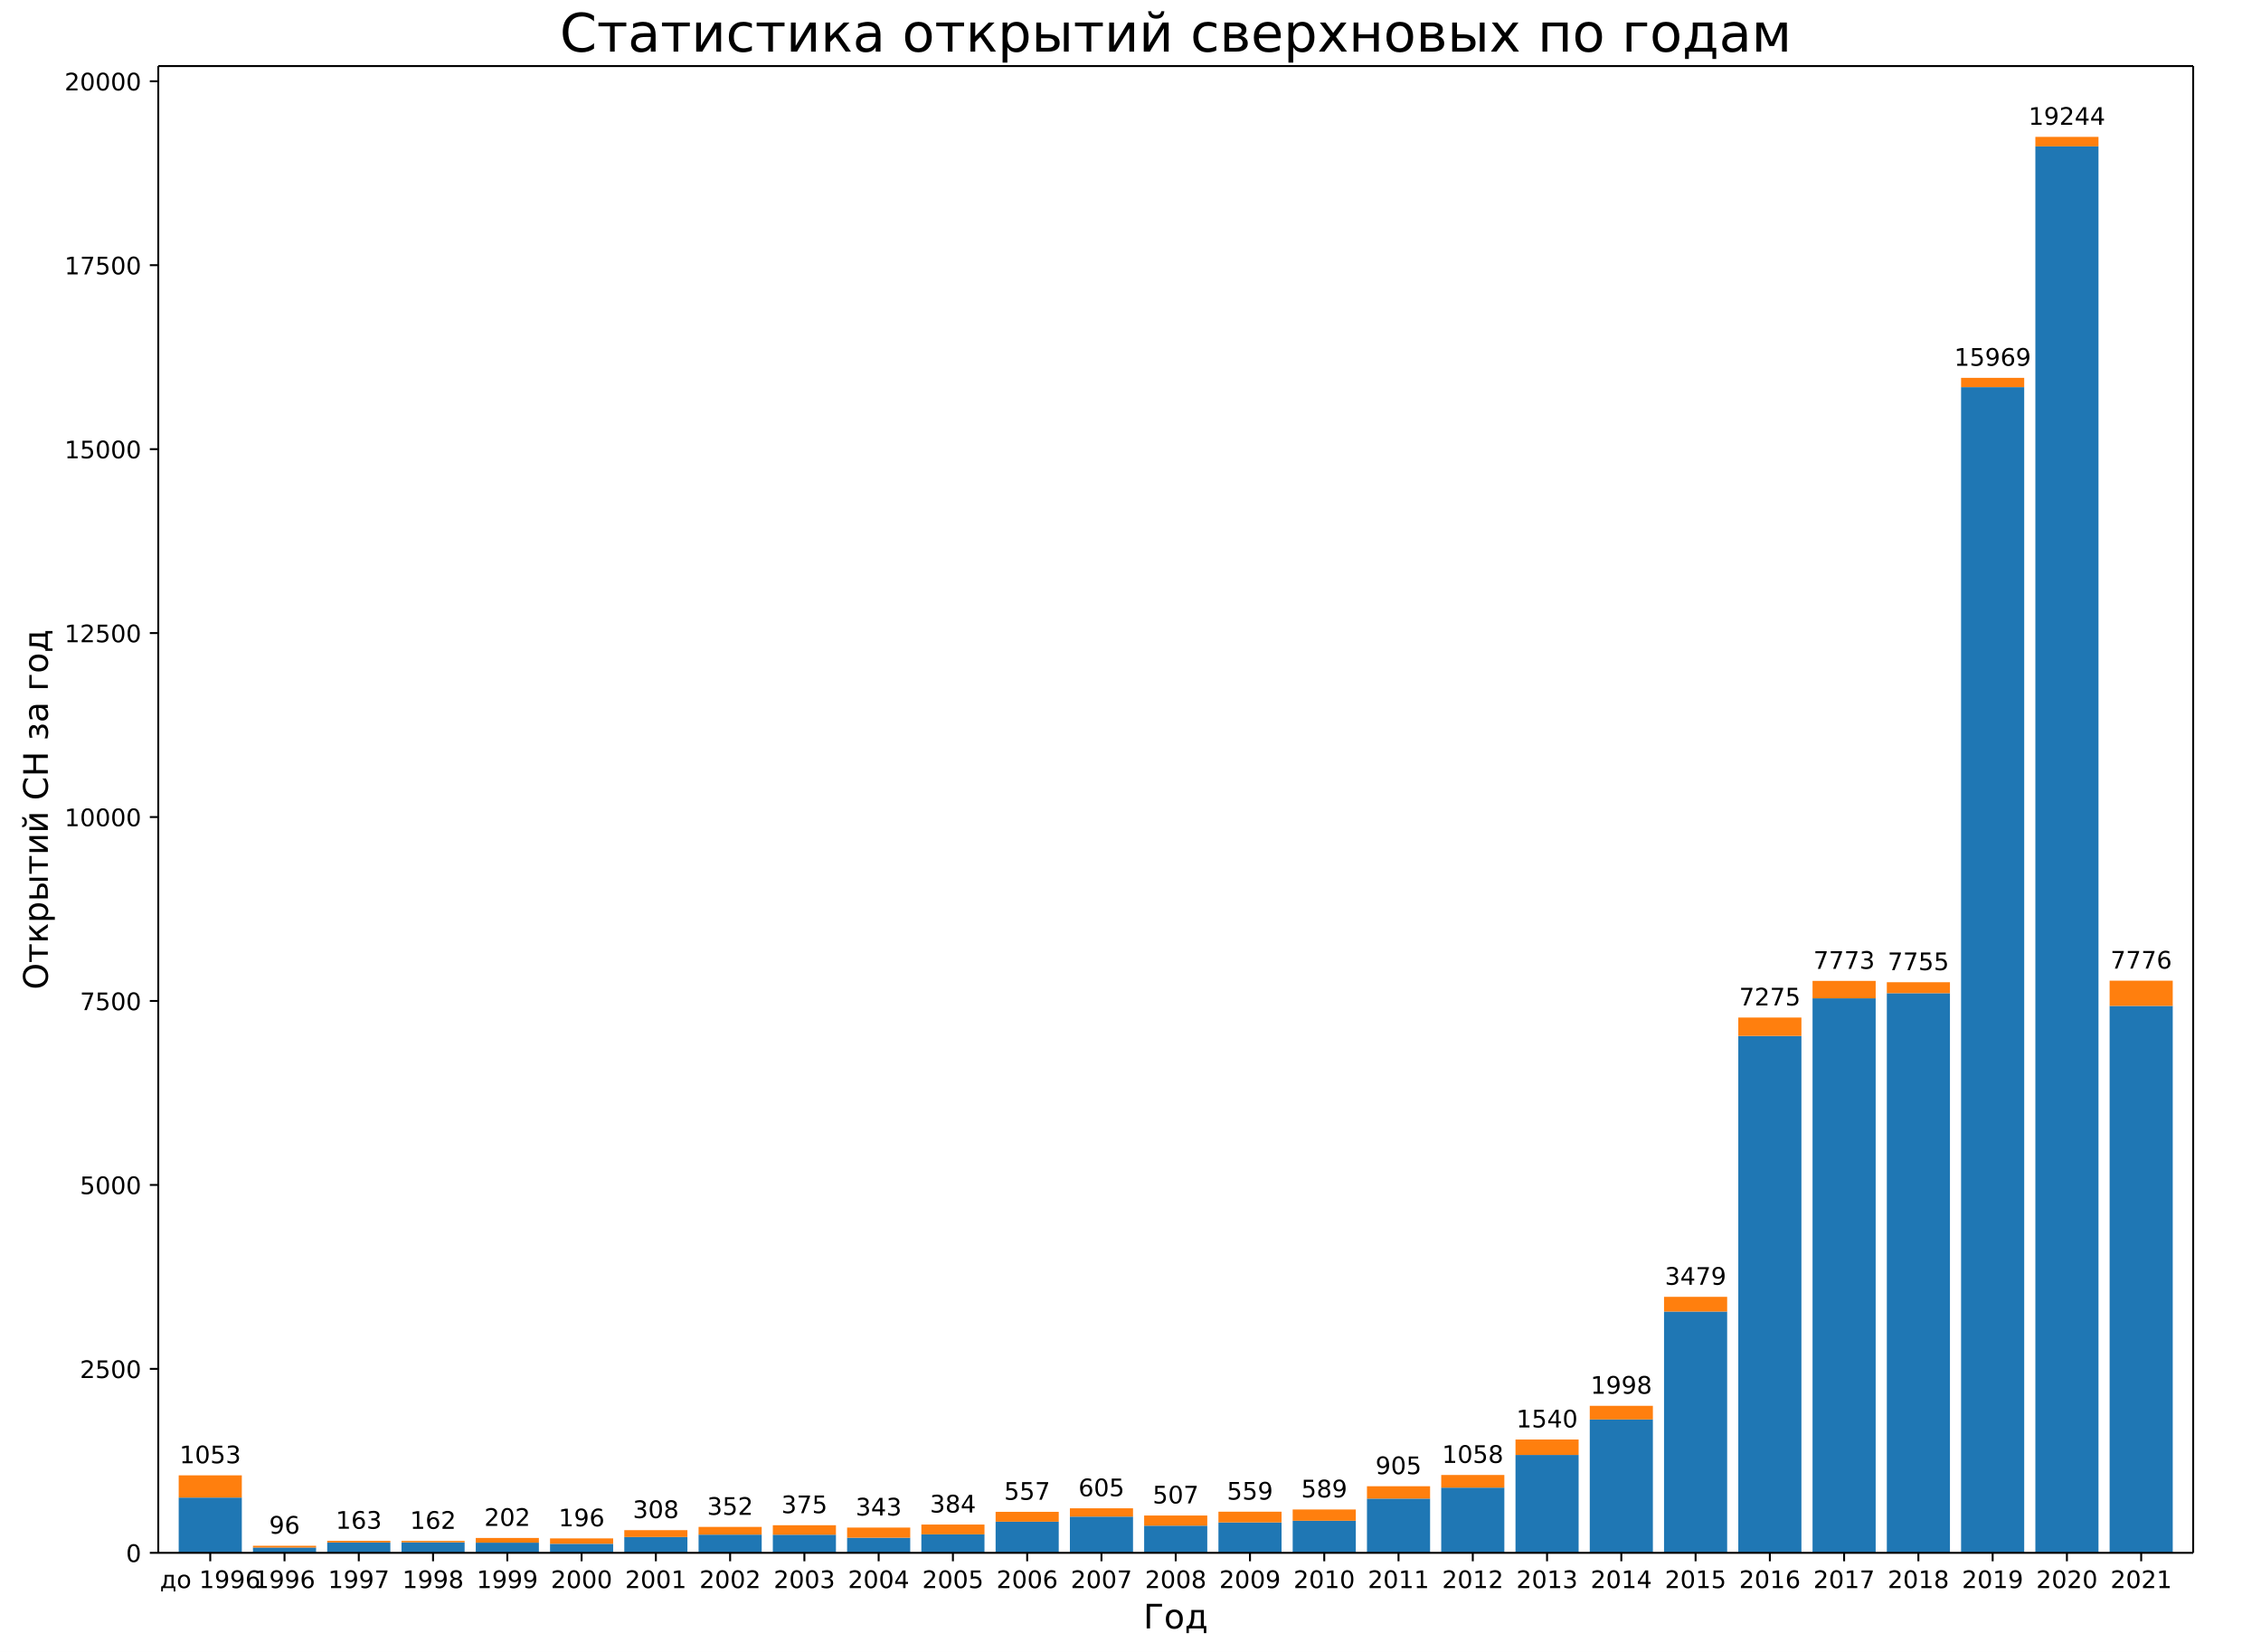
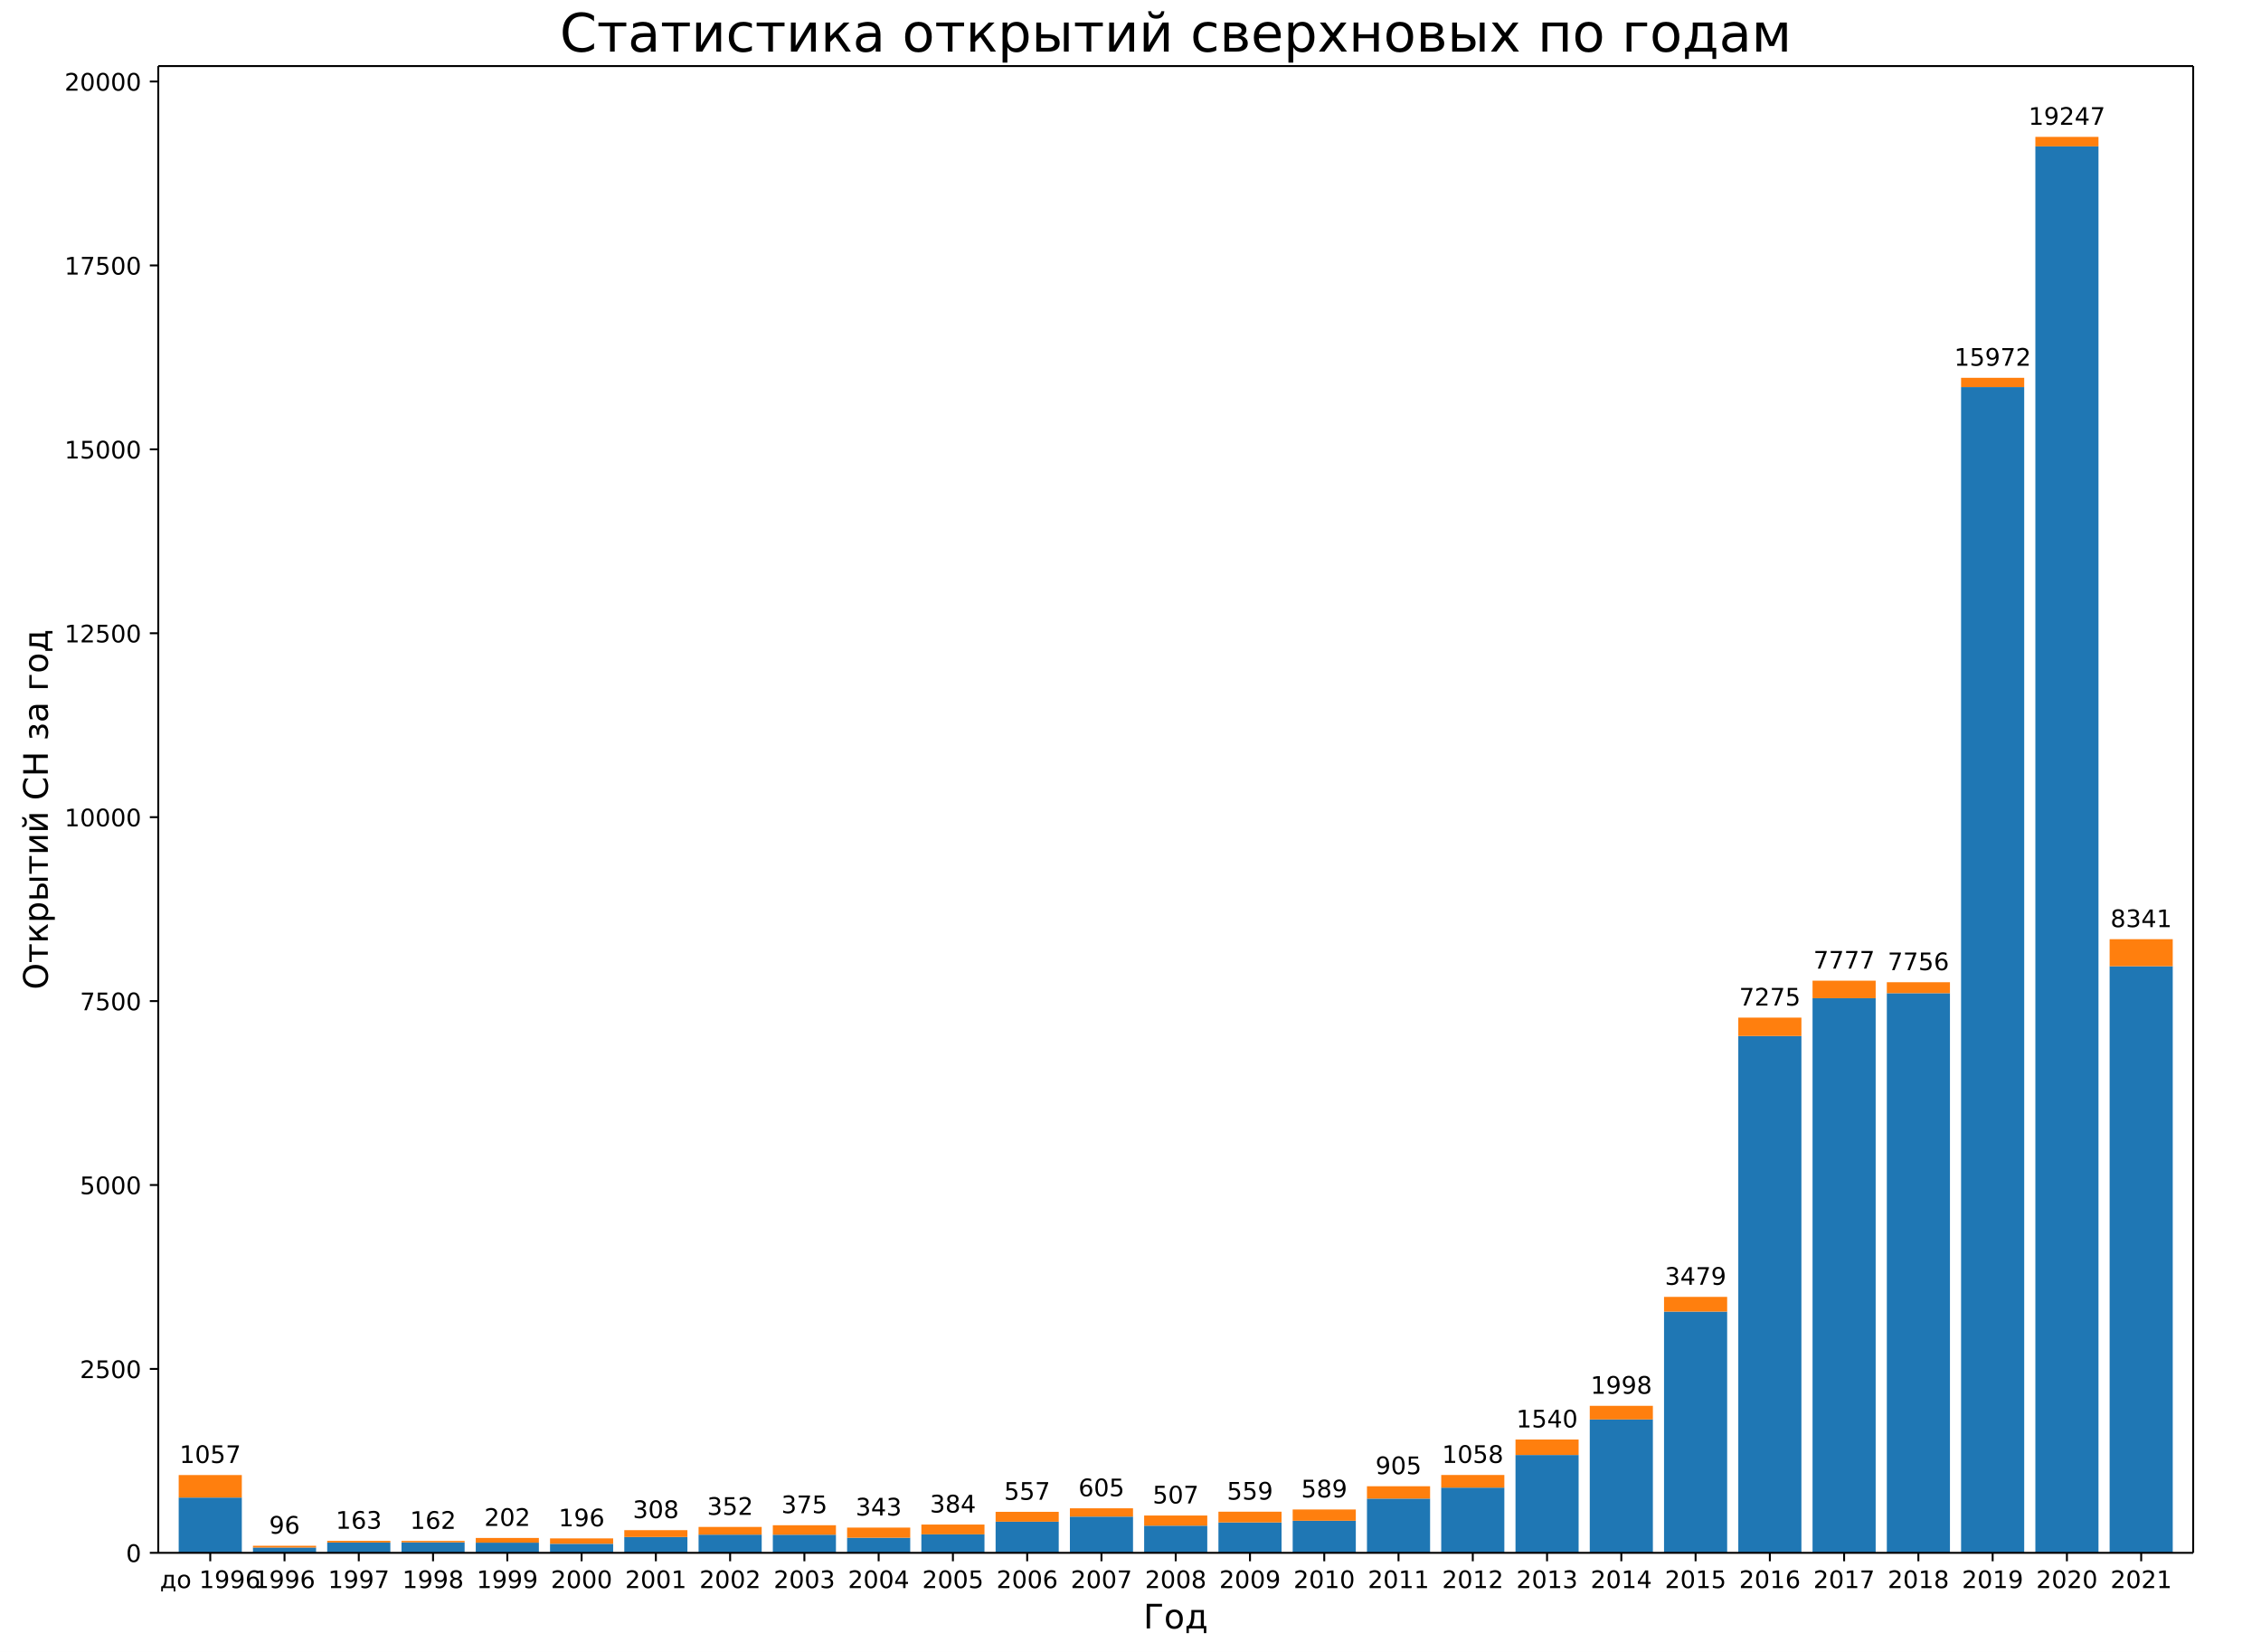
<svg xmlns="http://www.w3.org/2000/svg" xmlns:xlink="http://www.w3.org/1999/xlink" width="936pt" height="684pt" version="1.1" viewBox="0 0 936 684">
  <defs>
    <style type="text/css">*{stroke-linecap:butt;stroke-linejoin:round;}</style>
  </defs>
  <path d="m0 684h936v-684h-936z" fill="#fff" />
  <path d="m65.52 642.96h842.4v-615.6h-842.4z" fill="#fff" />
-   <path d="m73.975 642.96h26.133v-22.88h-26.133z" clip-path="url(#a)" fill="#1f77b4" />
+   <path d="m73.975 642.96h26.133v-22.876h-26.133z" clip-path="url(#a)" fill="#1f77b4" />
  <path d="m104.72 642.96h26.133v-2.193h-26.133z" clip-path="url(#a)" fill="#1f77b4" />
  <path d="m135.46 642.96h26.133v-4.265h-26.133z" clip-path="url(#a)" fill="#1f77b4" />
-   <path d="m166.21 642.96h26.133v-4.326h-26.133z" clip-path="url(#a)" fill="#1f77b4" />
+   <path d="m166.21 642.96h26.133v-4.325h-26.133z" clip-path="url(#a)" fill="#1f77b4" />
  <path d="m196.95 642.96h26.133v-4.204h-26.133z" clip-path="url(#a)" fill="#1f77b4" />
  <path d="m227.7 642.96h26.133v-3.747h-26.133z" clip-path="url(#a)" fill="#1f77b4" />
-   <path d="m258.44 642.96h26.133v-6.55h-26.133z" clip-path="url(#a)" fill="#1f77b4" />
-   <path d="m289.19 642.96h26.133v-7.525h-26.133z" clip-path="url(#a)" fill="#1f77b4" />
-   <path d="m319.93 642.96h26.133v-7.495h-26.133z" clip-path="url(#a)" fill="#1f77b4" />
+   <path d="m258.44 642.96h26.133v-6.549h-26.133z" clip-path="url(#a)" fill="#1f77b4" />
+   <path d="m289.19 642.96h26.133v-7.524h-26.133z" clip-path="url(#a)" fill="#1f77b4" />
+   <path d="m319.93 642.96h26.133v-7.493h-26.133z" clip-path="url(#a)" fill="#1f77b4" />
  <path d="m350.68 642.96h26.133v-6.245h-26.133z" clip-path="url(#a)" fill="#1f77b4" />
-   <path d="m381.42 642.96h26.133v-7.647h-26.133z" clip-path="url(#a)" fill="#1f77b4" />
-   <path d="m412.16 642.96h26.133v-12.887h-26.133z" clip-path="url(#a)" fill="#1f77b4" />
-   <path d="m442.91 642.96h26.133v-14.989h-26.133z" clip-path="url(#a)" fill="#1f77b4" />
-   <path d="m473.65 642.96h26.133v-11.242h-26.133z" clip-path="url(#a)" fill="#1f77b4" />
-   <path d="m504.4 642.96h26.133v-12.582h-26.133z" clip-path="url(#a)" fill="#1f77b4" />
-   <path d="m535.14 642.96h26.133v-13.283h-26.133z" clip-path="url(#a)" fill="#1f77b4" />
-   <path d="m565.89 642.96h26.133v-22.453h-26.133z" clip-path="url(#a)" fill="#1f77b4" />
-   <path d="m596.63 642.96h26.133v-26.993h-26.133z" clip-path="url(#a)" fill="#1f77b4" />
-   <path d="m627.38 642.96h26.133v-40.52h-26.133z" clip-path="url(#a)" fill="#1f77b4" />
-   <path d="m658.12 642.96h26.133v-55.235h-26.133z" clip-path="url(#a)" fill="#1f77b4" />
-   <path d="m688.87 642.96h26.133v-99.898h-26.133z" clip-path="url(#a)" fill="#1f77b4" />
-   <path d="m719.61 642.96h26.133v-214.02h-26.133z" clip-path="url(#a)" fill="#1f77b4" />
-   <path d="m750.35 642.96h26.133v-229.59h-26.133z" clip-path="url(#a)" fill="#1f77b4" />
+   <path d="m381.42 642.96h26.133v-7.646h-26.133z" clip-path="url(#a)" fill="#1f77b4" />
+   <path d="m412.16 642.96h26.133v-12.885h-26.133z" clip-path="url(#a)" fill="#1f77b4" />
+   <path d="m442.91 642.96h26.133v-14.987h-26.133z" clip-path="url(#a)" fill="#1f77b4" />
+   <path d="m473.65 642.96h26.133v-11.24h-26.133z" clip-path="url(#a)" fill="#1f77b4" />
+   <path d="m504.4 642.96h26.133v-12.58h-26.133z" clip-path="url(#a)" fill="#1f77b4" />
+   <path d="m535.14 642.96h26.133v-13.281h-26.133z" clip-path="url(#a)" fill="#1f77b4" />
+   <path d="m565.89 642.96h26.133v-22.45h-26.133z" clip-path="url(#a)" fill="#1f77b4" />
+   <path d="m596.63 642.96h26.133v-26.989h-26.133z" clip-path="url(#a)" fill="#1f77b4" />
+   <path d="m627.38 642.96h26.133v-40.513h-26.133z" clip-path="url(#a)" fill="#1f77b4" />
+   <path d="m658.12 642.96h26.133v-55.226h-26.133z" clip-path="url(#a)" fill="#1f77b4" />
+   <path d="m688.87 642.96h26.133v-99.882h-26.133z" clip-path="url(#a)" fill="#1f77b4" />
+   <path d="m719.61 642.96h26.133v-213.99h-26.133z" clip-path="url(#a)" fill="#1f77b4" />
+   <path d="m750.35 642.96h26.133v-229.65h-26.133z" clip-path="url(#a)" fill="#1f77b4" />
  <path d="m781.1 642.96h26.133v-231.72h-26.133z" clip-path="url(#a)" fill="#1f77b4" />
-   <path d="m811.84 642.96h26.133v-482.67h-26.133z" clip-path="url(#a)" fill="#1f77b4" />
+   <path d="m811.84 642.96h26.133v-482.69h-26.133z" clip-path="url(#a)" fill="#1f77b4" />
  <path d="m842.59 642.96h26.133v-582.36h-26.133z" clip-path="url(#a)" fill="#1f77b4" />
-   <path d="m873.33 642.96h26.133v-226.45h-26.133z" clip-path="url(#a)" fill="#1f77b4" />
-   <path d="m73.975 620.08h26.133v-9.201h-26.133z" clip-path="url(#a)" fill="#ff7f0e" />
+   <path d="m873.33 642.96h26.133v-242.87h-26.133z" clip-path="url(#a)" fill="#1f77b4" />
+   <path d="m73.975 620.08h26.133v-9.321h-26.133z" clip-path="url(#a)" fill="#ff7f0e" />
  <path d="m104.72 640.77h26.133v-0.731h-26.133z" clip-path="url(#a)" fill="#ff7f0e" />
-   <path d="m135.46 638.69h26.133v-0.701h-26.133z" clip-path="url(#a)" fill="#ff7f0e" />
+   <path d="m135.46 638.7h26.133v-0.701h-26.133z" clip-path="url(#a)" fill="#ff7f0e" />
  <path d="m166.21 638.63h26.133v-0.609h-26.133z" clip-path="url(#a)" fill="#ff7f0e" />
  <path d="m196.95 638.76h26.133v-1.95h-26.133z" clip-path="url(#a)" fill="#ff7f0e" />
  <path d="m227.7 639.21h26.133v-2.224h-26.133z" clip-path="url(#a)" fill="#ff7f0e" />
  <path d="m258.44 636.41h26.133v-2.833h-26.133z" clip-path="url(#a)" fill="#ff7f0e" />
-   <path d="m289.19 635.43h26.133v-3.199h-26.133z" clip-path="url(#a)" fill="#ff7f0e" />
-   <path d="m319.93 635.47h26.133v-3.93h-26.133z" clip-path="url(#a)" fill="#ff7f0e" />
-   <path d="m350.68 636.71h26.133v-4.204h-26.133z" clip-path="url(#a)" fill="#ff7f0e" />
-   <path d="m381.42 635.31h26.133v-4.052h-26.133z" clip-path="url(#a)" fill="#ff7f0e" />
+   <path d="m289.19 635.44h26.133v-3.198h-26.133z" clip-path="url(#a)" fill="#ff7f0e" />
+   <path d="m319.93 635.47h26.133v-3.929h-26.133z" clip-path="url(#a)" fill="#ff7f0e" />
+   <path d="m350.68 636.72h26.133v-4.204h-26.133z" clip-path="url(#a)" fill="#ff7f0e" />
+   <path d="m381.42 635.31h26.133v-4.051h-26.133z" clip-path="url(#a)" fill="#ff7f0e" />
  <path d="m412.16 630.07h26.133v-4.082h-26.133z" clip-path="url(#a)" fill="#ff7f0e" />
-   <path d="m442.91 627.97h26.133v-3.443h-26.133z" clip-path="url(#a)" fill="#ff7f0e" />
+   <path d="m442.91 627.97h26.133v-3.442h-26.133z" clip-path="url(#a)" fill="#ff7f0e" />
  <path d="m473.65 631.72h26.133v-4.204h-26.133z" clip-path="url(#a)" fill="#ff7f0e" />
-   <path d="m504.4 630.38h26.133v-4.448h-26.133z" clip-path="url(#a)" fill="#ff7f0e" />
+   <path d="m504.4 630.38h26.133v-4.447h-26.133z" clip-path="url(#a)" fill="#ff7f0e" />
  <path d="m535.14 629.68h26.133v-4.661h-26.133z" clip-path="url(#a)" fill="#ff7f0e" />
-   <path d="m565.89 620.51h26.133v-5.118h-26.133z" clip-path="url(#a)" fill="#ff7f0e" />
-   <path d="m596.63 615.97h26.133v-5.24h-26.133z" clip-path="url(#a)" fill="#ff7f0e" />
-   <path d="m627.38 602.44h26.133v-6.398h-26.133z" clip-path="url(#a)" fill="#ff7f0e" />
-   <path d="m658.12 587.73h26.133v-5.636h-26.133z" clip-path="url(#a)" fill="#ff7f0e" />
-   <path d="m688.87 543.06h26.133v-6.093h-26.133z" clip-path="url(#a)" fill="#ff7f0e" />
-   <path d="m719.61 428.94h26.133v-7.617h-26.133z" clip-path="url(#a)" fill="#ff7f0e" />
-   <path d="m750.35 413.37h26.133v-7.22h-26.133z" clip-path="url(#a)" fill="#ff7f0e" />
+   <path d="m565.89 620.51h26.133v-5.117h-26.133z" clip-path="url(#a)" fill="#ff7f0e" />
+   <path d="m596.63 615.97h26.133v-5.239h-26.133z" clip-path="url(#a)" fill="#ff7f0e" />
+   <path d="m627.38 602.45h26.133v-6.397h-26.133z" clip-path="url(#a)" fill="#ff7f0e" />
+   <path d="m658.12 587.73h26.133v-5.635h-26.133z" clip-path="url(#a)" fill="#ff7f0e" />
+   <path d="m688.87 543.08h26.133v-6.092h-26.133z" clip-path="url(#a)" fill="#ff7f0e" />
+   <path d="m719.61 428.97h26.133v-7.615h-26.133z" clip-path="url(#a)" fill="#ff7f0e" />
+   <path d="m750.35 413.31h26.133v-7.25h-26.133z" clip-path="url(#a)" fill="#ff7f0e" />
  <path d="m781.1 411.24h26.133v-4.539h-26.133z" clip-path="url(#a)" fill="#ff7f0e" />
-   <path d="m811.84 160.29h26.133v-3.839h-26.133z" clip-path="url(#a)" fill="#ff7f0e" />
-   <path d="m842.59 60.604h26.133v-3.93h-26.133z" clip-path="url(#a)" fill="#ff7f0e" />
-   <path d="m873.33 416.51h26.133v-10.45h-26.133z" clip-path="url(#a)" fill="#ff7f0e" />
+   <path d="m811.84 160.27h26.133v-3.838h-26.133z" clip-path="url(#a)" fill="#ff7f0e" />
+   <path d="m842.59 60.604h26.133v-3.929h-26.133z" clip-path="url(#a)" fill="#ff7f0e" />
+   <path d="m873.33 400.09h26.133v-11.21h-26.133z" clip-path="url(#a)" fill="#ff7f0e" />
  <defs>
    <path id="b" d="m0 0v3.5" stroke="#000" stroke-width=".8" />
  </defs>
  <use x="87.041" y="642.96" stroke="#000000" stroke-width=".8" xlink:href="#b" />
  <text transform="rotate(-0 87.041 657.56)" x="87.041" y="657.558" font-family="DejaVu Sans" font-size="10px" text-anchor="middle">до 1996</text>
  <use x="117.786" y="642.96" stroke="#000000" stroke-width=".8" xlink:href="#b" />
  <text transform="rotate(-0 117.79 657.56)" x="117.786" y="657.558" font-family="DejaVu Sans" font-size="10px" text-anchor="middle">1996</text>
  <use x="148.53" y="642.96" stroke="#000000" stroke-width=".8" xlink:href="#b" />
  <text transform="rotate(-0 148.53 657.56)" x="148.53" y="657.558" font-family="DejaVu Sans" font-size="10px" text-anchor="middle">1997</text>
  <use x="179.275" y="642.96" stroke="#000000" stroke-width=".8" xlink:href="#b" />
  <text transform="rotate(-0 179.27 657.56)" x="179.275" y="657.558" font-family="DejaVu Sans" font-size="10px" text-anchor="middle">1998</text>
  <use x="210.019" y="642.96" stroke="#000000" stroke-width=".8" xlink:href="#b" />
  <text transform="rotate(-0 210.02 657.56)" x="210.019" y="657.558" font-family="DejaVu Sans" font-size="10px" text-anchor="middle">1999</text>
  <use x="240.764" y="642.96" stroke="#000000" stroke-width=".8" xlink:href="#b" />
  <text transform="rotate(-0 240.76 657.56)" x="240.764" y="657.558" font-family="DejaVu Sans" font-size="10px" text-anchor="middle">2000</text>
  <use x="271.508" y="642.96" stroke="#000000" stroke-width=".8" xlink:href="#b" />
  <text transform="rotate(-0 271.51 657.56)" x="271.508" y="657.558" font-family="DejaVu Sans" font-size="10px" text-anchor="middle">2001</text>
  <use x="302.253" y="642.96" stroke="#000000" stroke-width=".8" xlink:href="#b" />
  <text transform="rotate(-0 302.25 657.56)" x="302.253" y="657.558" font-family="DejaVu Sans" font-size="10px" text-anchor="middle">2002</text>
  <use x="332.997" y="642.96" stroke="#000000" stroke-width=".8" xlink:href="#b" />
  <text transform="rotate(-0 333 657.56)" x="332.997" y="657.558" font-family="DejaVu Sans" font-size="10px" text-anchor="middle">2003</text>
  <use x="363.742" y="642.96" stroke="#000000" stroke-width=".8" xlink:href="#b" />
  <text transform="rotate(-0 363.74 657.56)" x="363.742" y="657.558" font-family="DejaVu Sans" font-size="10px" text-anchor="middle">2004</text>
  <use x="394.486" y="642.96" stroke="#000000" stroke-width=".8" xlink:href="#b" />
  <text transform="rotate(-0 394.49 657.56)" x="394.486" y="657.558" font-family="DejaVu Sans" font-size="10px" text-anchor="middle">2005</text>
  <use x="425.231" y="642.96" stroke="#000000" stroke-width=".8" xlink:href="#b" />
  <text transform="rotate(-0 425.23 657.56)" x="425.231" y="657.558" font-family="DejaVu Sans" font-size="10px" text-anchor="middle">2006</text>
  <use x="455.975" y="642.96" stroke="#000000" stroke-width=".8" xlink:href="#b" />
  <text transform="rotate(-0 455.98 657.56)" x="455.975" y="657.558" font-family="DejaVu Sans" font-size="10px" text-anchor="middle">2007</text>
  <use x="486.72" y="642.96" stroke="#000000" stroke-width=".8" xlink:href="#b" />
  <text transform="rotate(-0 486.72 657.56)" x="486.72" y="657.558" font-family="DejaVu Sans" font-size="10px" text-anchor="middle">2008</text>
  <use x="517.465" y="642.96" stroke="#000000" stroke-width=".8" xlink:href="#b" />
  <text transform="rotate(-0 517.46 657.56)" x="517.465" y="657.558" font-family="DejaVu Sans" font-size="10px" text-anchor="middle">2009</text>
  <use x="548.209" y="642.96" stroke="#000000" stroke-width=".8" xlink:href="#b" />
  <text transform="rotate(-0 548.21 657.56)" x="548.209" y="657.558" font-family="DejaVu Sans" font-size="10px" text-anchor="middle">2010</text>
  <use x="578.954" y="642.96" stroke="#000000" stroke-width=".8" xlink:href="#b" />
  <text transform="rotate(-0 578.95 657.56)" x="578.954" y="657.558" font-family="DejaVu Sans" font-size="10px" text-anchor="middle">2011</text>
  <use x="609.698" y="642.96" stroke="#000000" stroke-width=".8" xlink:href="#b" />
  <text transform="rotate(-0 609.7 657.56)" x="609.698" y="657.558" font-family="DejaVu Sans" font-size="10px" text-anchor="middle">2012</text>
  <use x="640.443" y="642.96" stroke="#000000" stroke-width=".8" xlink:href="#b" />
  <text transform="rotate(-0 640.44 657.56)" x="640.443" y="657.558" font-family="DejaVu Sans" font-size="10px" text-anchor="middle">2013</text>
  <use x="671.187" y="642.96" stroke="#000000" stroke-width=".8" xlink:href="#b" />
  <text transform="rotate(-0 671.19 657.56)" x="671.187" y="657.558" font-family="DejaVu Sans" font-size="10px" text-anchor="middle">2014</text>
  <use x="701.932" y="642.96" stroke="#000000" stroke-width=".8" xlink:href="#b" />
  <text transform="rotate(-0 701.93 657.56)" x="701.932" y="657.558" font-family="DejaVu Sans" font-size="10px" text-anchor="middle">2015</text>
  <use x="732.676" y="642.96" stroke="#000000" stroke-width=".8" xlink:href="#b" />
  <text transform="rotate(-0 732.68 657.56)" x="732.676" y="657.558" font-family="DejaVu Sans" font-size="10px" text-anchor="middle">2016</text>
  <use x="763.421" y="642.96" stroke="#000000" stroke-width=".8" xlink:href="#b" />
  <text transform="rotate(-0 763.42 657.56)" x="763.421" y="657.558" font-family="DejaVu Sans" font-size="10px" text-anchor="middle">2017</text>
  <use x="794.165" y="642.96" stroke="#000000" stroke-width=".8" xlink:href="#b" />
  <text transform="rotate(-0 794.17 657.56)" x="794.165" y="657.558" font-family="DejaVu Sans" font-size="10px" text-anchor="middle">2018</text>
  <use x="824.91" y="642.96" stroke="#000000" stroke-width=".8" xlink:href="#b" />
  <text transform="rotate(-0 824.91 657.56)" x="824.91" y="657.558" font-family="DejaVu Sans" font-size="10px" text-anchor="middle">2019</text>
  <use x="855.654" y="642.96" stroke="#000000" stroke-width=".8" xlink:href="#b" />
  <text transform="rotate(-0 855.65 657.56)" x="855.654" y="657.558" font-family="DejaVu Sans" font-size="10px" text-anchor="middle">2020</text>
  <use x="886.399" y="642.96" stroke="#000000" stroke-width=".8" xlink:href="#b" />
  <text transform="rotate(-0 886.4 657.56)" x="886.399" y="657.558" font-family="DejaVu Sans" font-size="10px" text-anchor="middle">2021</text>
  <text transform="rotate(-0 486.72 674.28)" x="486.72" y="674.276" font-family="DejaVu Sans" font-size="14px" text-anchor="middle">Год</text>
  <defs>
    <path id="c" d="m0 0h-3.5" stroke="#000" stroke-width=".8" />
  </defs>
  <use x="65.52" y="642.96" stroke="#000000" stroke-width=".8" xlink:href="#c" />
  <text transform="rotate(-0 58.52 646.76)" x="58.52" y="646.759" font-family="DejaVu Sans" font-size="10px" text-anchor="end">0</text>
-   <use x="65.52" y="566.795" stroke="#000000" stroke-width=".8" xlink:href="#c" />
-   <text transform="rotate(-0 58.52 570.59)" x="58.52" y="570.594" font-family="DejaVu Sans" font-size="10px" text-anchor="end">2500</text>
-   <use x="65.52" y="490.631" stroke="#000000" stroke-width=".8" xlink:href="#c" />
-   <text transform="rotate(-0 58.52 494.43)" x="58.52" y="494.43" font-family="DejaVu Sans" font-size="10px" text-anchor="end">5000</text>
-   <use x="65.52" y="414.466" stroke="#000000" stroke-width=".8" xlink:href="#c" />
-   <text transform="rotate(-0 58.52 418.26)" x="58.52" y="418.265" font-family="DejaVu Sans" font-size="10px" text-anchor="end">7500</text>
-   <use x="65.52" y="338.301" stroke="#000000" stroke-width=".8" xlink:href="#c" />
-   <text transform="rotate(-0 58.52 342.1)" x="58.52" y="342.1" font-family="DejaVu Sans" font-size="10px" text-anchor="end">10000</text>
-   <use x="65.52" y="262.136" stroke="#000000" stroke-width=".8" xlink:href="#c" />
-   <text transform="rotate(-0 58.52 265.94)" x="58.52" y="265.936" font-family="DejaVu Sans" font-size="10px" text-anchor="end">12500</text>
-   <use x="65.52" y="185.972" stroke="#000000" stroke-width=".8" xlink:href="#c" />
-   <text transform="rotate(-0 58.52 189.77)" x="58.52" y="189.771" font-family="DejaVu Sans" font-size="10px" text-anchor="end">15000</text>
-   <use x="65.52" y="109.807" stroke="#000000" stroke-width=".8" xlink:href="#c" />
-   <text transform="rotate(-0 58.52 113.61)" x="58.52" y="113.606" font-family="DejaVu Sans" font-size="10px" text-anchor="end">17500</text>
-   <use x="65.52" y="33.642" stroke="#000000" stroke-width=".8" xlink:href="#c" />
-   <text transform="rotate(-0 58.52 37.441)" x="58.52" y="37.441" font-family="DejaVu Sans" font-size="10px" text-anchor="end">20000</text>
+   <use x="65.52" y="566.807" stroke="#000000" stroke-width=".8" xlink:href="#c" />
+   <text transform="rotate(-0 58.52 570.61)" x="58.52" y="570.606" font-family="DejaVu Sans" font-size="10px" text-anchor="end">2500</text>
+   <use x="65.52" y="490.654" stroke="#000000" stroke-width=".8" xlink:href="#c" />
+   <text transform="rotate(-0 58.52 494.45)" x="58.52" y="494.453" font-family="DejaVu Sans" font-size="10px" text-anchor="end">5000</text>
+   <use x="65.52" y="414.501" stroke="#000000" stroke-width=".8" xlink:href="#c" />
+   <text transform="rotate(-0 58.52 418.3)" x="58.52" y="418.301" font-family="DejaVu Sans" font-size="10px" text-anchor="end">7500</text>
+   <use x="65.52" y="338.349" stroke="#000000" stroke-width=".8" xlink:href="#c" />
+   <text transform="rotate(-0 58.52 342.15)" x="58.52" y="342.148" font-family="DejaVu Sans" font-size="10px" text-anchor="end">10000</text>
+   <use x="65.52" y="262.196" stroke="#000000" stroke-width=".8" xlink:href="#c" />
+   <text transform="rotate(-0 58.52 265.99)" x="58.52" y="265.995" font-family="DejaVu Sans" font-size="10px" text-anchor="end">12500</text>
+   <use x="65.52" y="186.043" stroke="#000000" stroke-width=".8" xlink:href="#c" />
+   <text transform="rotate(-0 58.52 189.84)" x="58.52" y="189.842" font-family="DejaVu Sans" font-size="10px" text-anchor="end">15000</text>
+   <use x="65.52" y="109.89" stroke="#000000" stroke-width=".8" xlink:href="#c" />
+   <text transform="rotate(-0 58.52 113.69)" x="58.52" y="113.689" font-family="DejaVu Sans" font-size="10px" text-anchor="end">17500</text>
+   <use x="65.52" y="33.737" stroke="#000000" stroke-width=".8" xlink:href="#c" />
+   <text transform="rotate(-0 58.52 37.536)" x="58.52" y="37.536" font-family="DejaVu Sans" font-size="10px" text-anchor="end">20000</text>
  <text transform="rotate(-90 19.796 335.16)" x="19.796" y="335.16" font-family="DejaVu Sans" font-size="14px" text-anchor="middle">Открытий СН за год</text>
  <path d="m65.52 642.96v-615.6" fill="none" stroke="#000" stroke-linecap="square" stroke-width=".8" />
  <path d="m907.92 642.96v-615.6" fill="none" stroke="#000" stroke-linecap="square" stroke-width=".8" />
  <path d="m65.52 642.96h842.4" fill="none" stroke="#000" stroke-linecap="square" stroke-width=".8" />
  <path d="m65.52 27.36h842.4" fill="none" stroke="#000" stroke-linecap="square" stroke-width=".8" />
-   <text transform="rotate(-0 87.041 605.88)" x="87.041" y="605.879" font-family="DejaVu Sans" font-size="10px" text-anchor="middle">1053</text>
-   <text transform="rotate(-0 117.79 635.04)" x="117.786" y="635.035" font-family="DejaVu Sans" font-size="10px" text-anchor="middle">96</text>
-   <text transform="rotate(-0 148.53 632.99)" x="148.53" y="632.994" font-family="DejaVu Sans" font-size="10px" text-anchor="middle">163</text>
-   <text transform="rotate(-0 179.27 633.02)" x="179.275" y="633.025" font-family="DejaVu Sans" font-size="10px" text-anchor="middle">162</text>
-   <text transform="rotate(-0 210.02 631.81)" x="210.019" y="631.806" font-family="DejaVu Sans" font-size="10px" text-anchor="middle">202</text>
-   <text transform="rotate(-0 240.76 631.99)" x="240.764" y="631.989" font-family="DejaVu Sans" font-size="10px" text-anchor="middle">196</text>
-   <text transform="rotate(-0 271.51 628.58)" x="271.508" y="628.577" font-family="DejaVu Sans" font-size="10px" text-anchor="middle">308</text>
-   <text transform="rotate(-0 302.25 627.24)" x="302.253" y="627.236" font-family="DejaVu Sans" font-size="10px" text-anchor="middle">352</text>
-   <text transform="rotate(-0 333 626.54)" x="332.997" y="626.535" font-family="DejaVu Sans" font-size="10px" text-anchor="middle">375</text>
-   <text transform="rotate(-0 363.74 627.51)" x="363.742" y="627.51" font-family="DejaVu Sans" font-size="10px" text-anchor="middle">343</text>
-   <text transform="rotate(-0 394.49 626.26)" x="394.486" y="626.261" font-family="DejaVu Sans" font-size="10px" text-anchor="middle">384</text>
-   <text transform="rotate(-0 425.23 620.99)" x="425.231" y="620.99" font-family="DejaVu Sans" font-size="10px" text-anchor="middle">557</text>
-   <text transform="rotate(-0 455.98 619.53)" x="455.975" y="619.528" font-family="DejaVu Sans" font-size="10px" text-anchor="middle">605</text>
-   <text transform="rotate(-0 486.72 622.51)" x="486.72" y="622.514" font-family="DejaVu Sans" font-size="10px" text-anchor="middle">507</text>
-   <text transform="rotate(-0 517.46 620.93)" x="517.465" y="620.93" font-family="DejaVu Sans" font-size="10px" text-anchor="middle">559</text>
-   <text transform="rotate(-0 548.21 620.02)" x="548.209" y="620.016" font-family="DejaVu Sans" font-size="10px" text-anchor="middle">589</text>
-   <text transform="rotate(-0 578.95 610.39)" x="578.954" y="610.388" font-family="DejaVu Sans" font-size="10px" text-anchor="middle">905</text>
-   <text transform="rotate(-0 609.7 605.73)" x="609.698" y="605.727" font-family="DejaVu Sans" font-size="10px" text-anchor="middle">1058</text>
-   <text transform="rotate(-0 640.44 591.04)" x="640.443" y="591.043" font-family="DejaVu Sans" font-size="10px" text-anchor="middle">1540</text>
-   <text transform="rotate(-0 671.19 577.09)" x="671.187" y="577.089" font-family="DejaVu Sans" font-size="10px" text-anchor="middle">1998</text>
-   <text transform="rotate(-0 701.93 531.97)" x="701.932" y="531.969" font-family="DejaVu Sans" font-size="10px" text-anchor="middle">3479</text>
-   <text transform="rotate(-0 732.68 416.32)" x="732.676" y="416.321" font-family="DejaVu Sans" font-size="10px" text-anchor="middle">7275</text>
-   <text transform="rotate(-0 763.42 401.15)" x="763.421" y="401.149" font-family="DejaVu Sans" font-size="10px" text-anchor="middle">7773</text>
-   <text transform="rotate(-0 794.17 401.7)" x="794.165" y="401.697" font-family="DejaVu Sans" font-size="10px" text-anchor="middle">7755</text>
-   <text transform="rotate(-0 824.91 151.45)" x="824.91" y="151.45" font-family="DejaVu Sans" font-size="10px" text-anchor="middle">15969</text>
-   <text transform="rotate(-0 855.65 51.674)" x="855.654" y="51.674" font-family="DejaVu Sans" font-size="10px" text-anchor="middle">19244</text>
-   <text transform="rotate(-0 886.4 401.06)" x="886.399" y="401.057" font-family="DejaVu Sans" font-size="10px" text-anchor="middle">7776</text>
+   <text transform="rotate(-0 87.041 605.76)" x="87.041" y="605.763" font-family="DejaVu Sans" font-size="10px" text-anchor="middle">1057</text>
+   <text transform="rotate(-0 117.79 635.04)" x="117.786" y="635.036" font-family="DejaVu Sans" font-size="10px" text-anchor="middle">96</text>
+   <text transform="rotate(-0 148.53 632.99)" x="148.53" y="632.995" font-family="DejaVu Sans" font-size="10px" text-anchor="middle">163</text>
+   <text transform="rotate(-0 179.27 633.03)" x="179.275" y="633.025" font-family="DejaVu Sans" font-size="10px" text-anchor="middle">162</text>
+   <text transform="rotate(-0 210.02 631.81)" x="210.019" y="631.807" font-family="DejaVu Sans" font-size="10px" text-anchor="middle">202</text>
+   <text transform="rotate(-0 240.76 631.99)" x="240.764" y="631.99" font-family="DejaVu Sans" font-size="10px" text-anchor="middle">196</text>
+   <text transform="rotate(-0 271.51 628.58)" x="271.508" y="628.578" font-family="DejaVu Sans" font-size="10px" text-anchor="middle">308</text>
+   <text transform="rotate(-0 302.25 627.24)" x="302.253" y="627.238" font-family="DejaVu Sans" font-size="10px" text-anchor="middle">352</text>
+   <text transform="rotate(-0 333 626.54)" x="332.997" y="626.537" font-family="DejaVu Sans" font-size="10px" text-anchor="middle">375</text>
+   <text transform="rotate(-0 363.74 627.51)" x="363.742" y="627.512" font-family="DejaVu Sans" font-size="10px" text-anchor="middle">343</text>
+   <text transform="rotate(-0 394.49 626.26)" x="394.486" y="626.263" font-family="DejaVu Sans" font-size="10px" text-anchor="middle">384</text>
+   <text transform="rotate(-0 425.23 620.99)" x="425.231" y="620.993" font-family="DejaVu Sans" font-size="10px" text-anchor="middle">557</text>
+   <text transform="rotate(-0 455.98 619.53)" x="455.975" y="619.531" font-family="DejaVu Sans" font-size="10px" text-anchor="middle">605</text>
+   <text transform="rotate(-0 486.72 622.52)" x="486.72" y="622.516" font-family="DejaVu Sans" font-size="10px" text-anchor="middle">507</text>
+   <text transform="rotate(-0 517.46 620.93)" x="517.465" y="620.932" font-family="DejaVu Sans" font-size="10px" text-anchor="middle">559</text>
+   <text transform="rotate(-0 548.21 620.02)" x="548.209" y="620.018" font-family="DejaVu Sans" font-size="10px" text-anchor="middle">589</text>
+   <text transform="rotate(-0 578.95 610.39)" x="578.954" y="610.393" font-family="DejaVu Sans" font-size="10px" text-anchor="middle">905</text>
+   <text transform="rotate(-0 609.7 605.73)" x="609.698" y="605.732" font-family="DejaVu Sans" font-size="10px" text-anchor="middle">1058</text>
+   <text transform="rotate(-0 640.44 591.05)" x="640.443" y="591.05" font-family="DejaVu Sans" font-size="10px" text-anchor="middle">1540</text>
+   <text transform="rotate(-0 671.19 577.1)" x="671.187" y="577.099" font-family="DejaVu Sans" font-size="10px" text-anchor="middle">1998</text>
+   <text transform="rotate(-0 701.93 531.99)" x="701.932" y="531.986" font-family="DejaVu Sans" font-size="10px" text-anchor="middle">3479</text>
+   <text transform="rotate(-0 732.68 416.36)" x="732.676" y="416.355" font-family="DejaVu Sans" font-size="10px" text-anchor="middle">7275</text>
+   <text transform="rotate(-0 763.42 401.06)" x="763.421" y="401.064" font-family="DejaVu Sans" font-size="10px" text-anchor="middle">7777</text>
+   <text transform="rotate(-0 794.17 401.7)" x="794.165" y="401.703" font-family="DejaVu Sans" font-size="10px" text-anchor="middle">7756</text>
+   <text transform="rotate(-0 824.91 151.43)" x="824.91" y="151.435" font-family="DejaVu Sans" font-size="10px" text-anchor="middle">15972</text>
+   <text transform="rotate(-0 855.65 51.674)" x="855.654" y="51.674" font-family="DejaVu Sans" font-size="10px" text-anchor="middle">19247</text>
+   <text transform="rotate(-0 886.4 383.88)" x="886.399" y="383.884" font-family="DejaVu Sans" font-size="10px" text-anchor="middle">8341</text>
  <text transform="rotate(-0 486.72 21.36)" x="486.72" y="21.36" font-family="DejaVu Sans" font-size="22px" text-anchor="middle">Статистика открытий сверхновых по годам</text>
  <defs>
    <clipPath id="a">
      <rect x="65.52" y="27.36" width="842.4" height="615.6" />
    </clipPath>
  </defs>
</svg>
